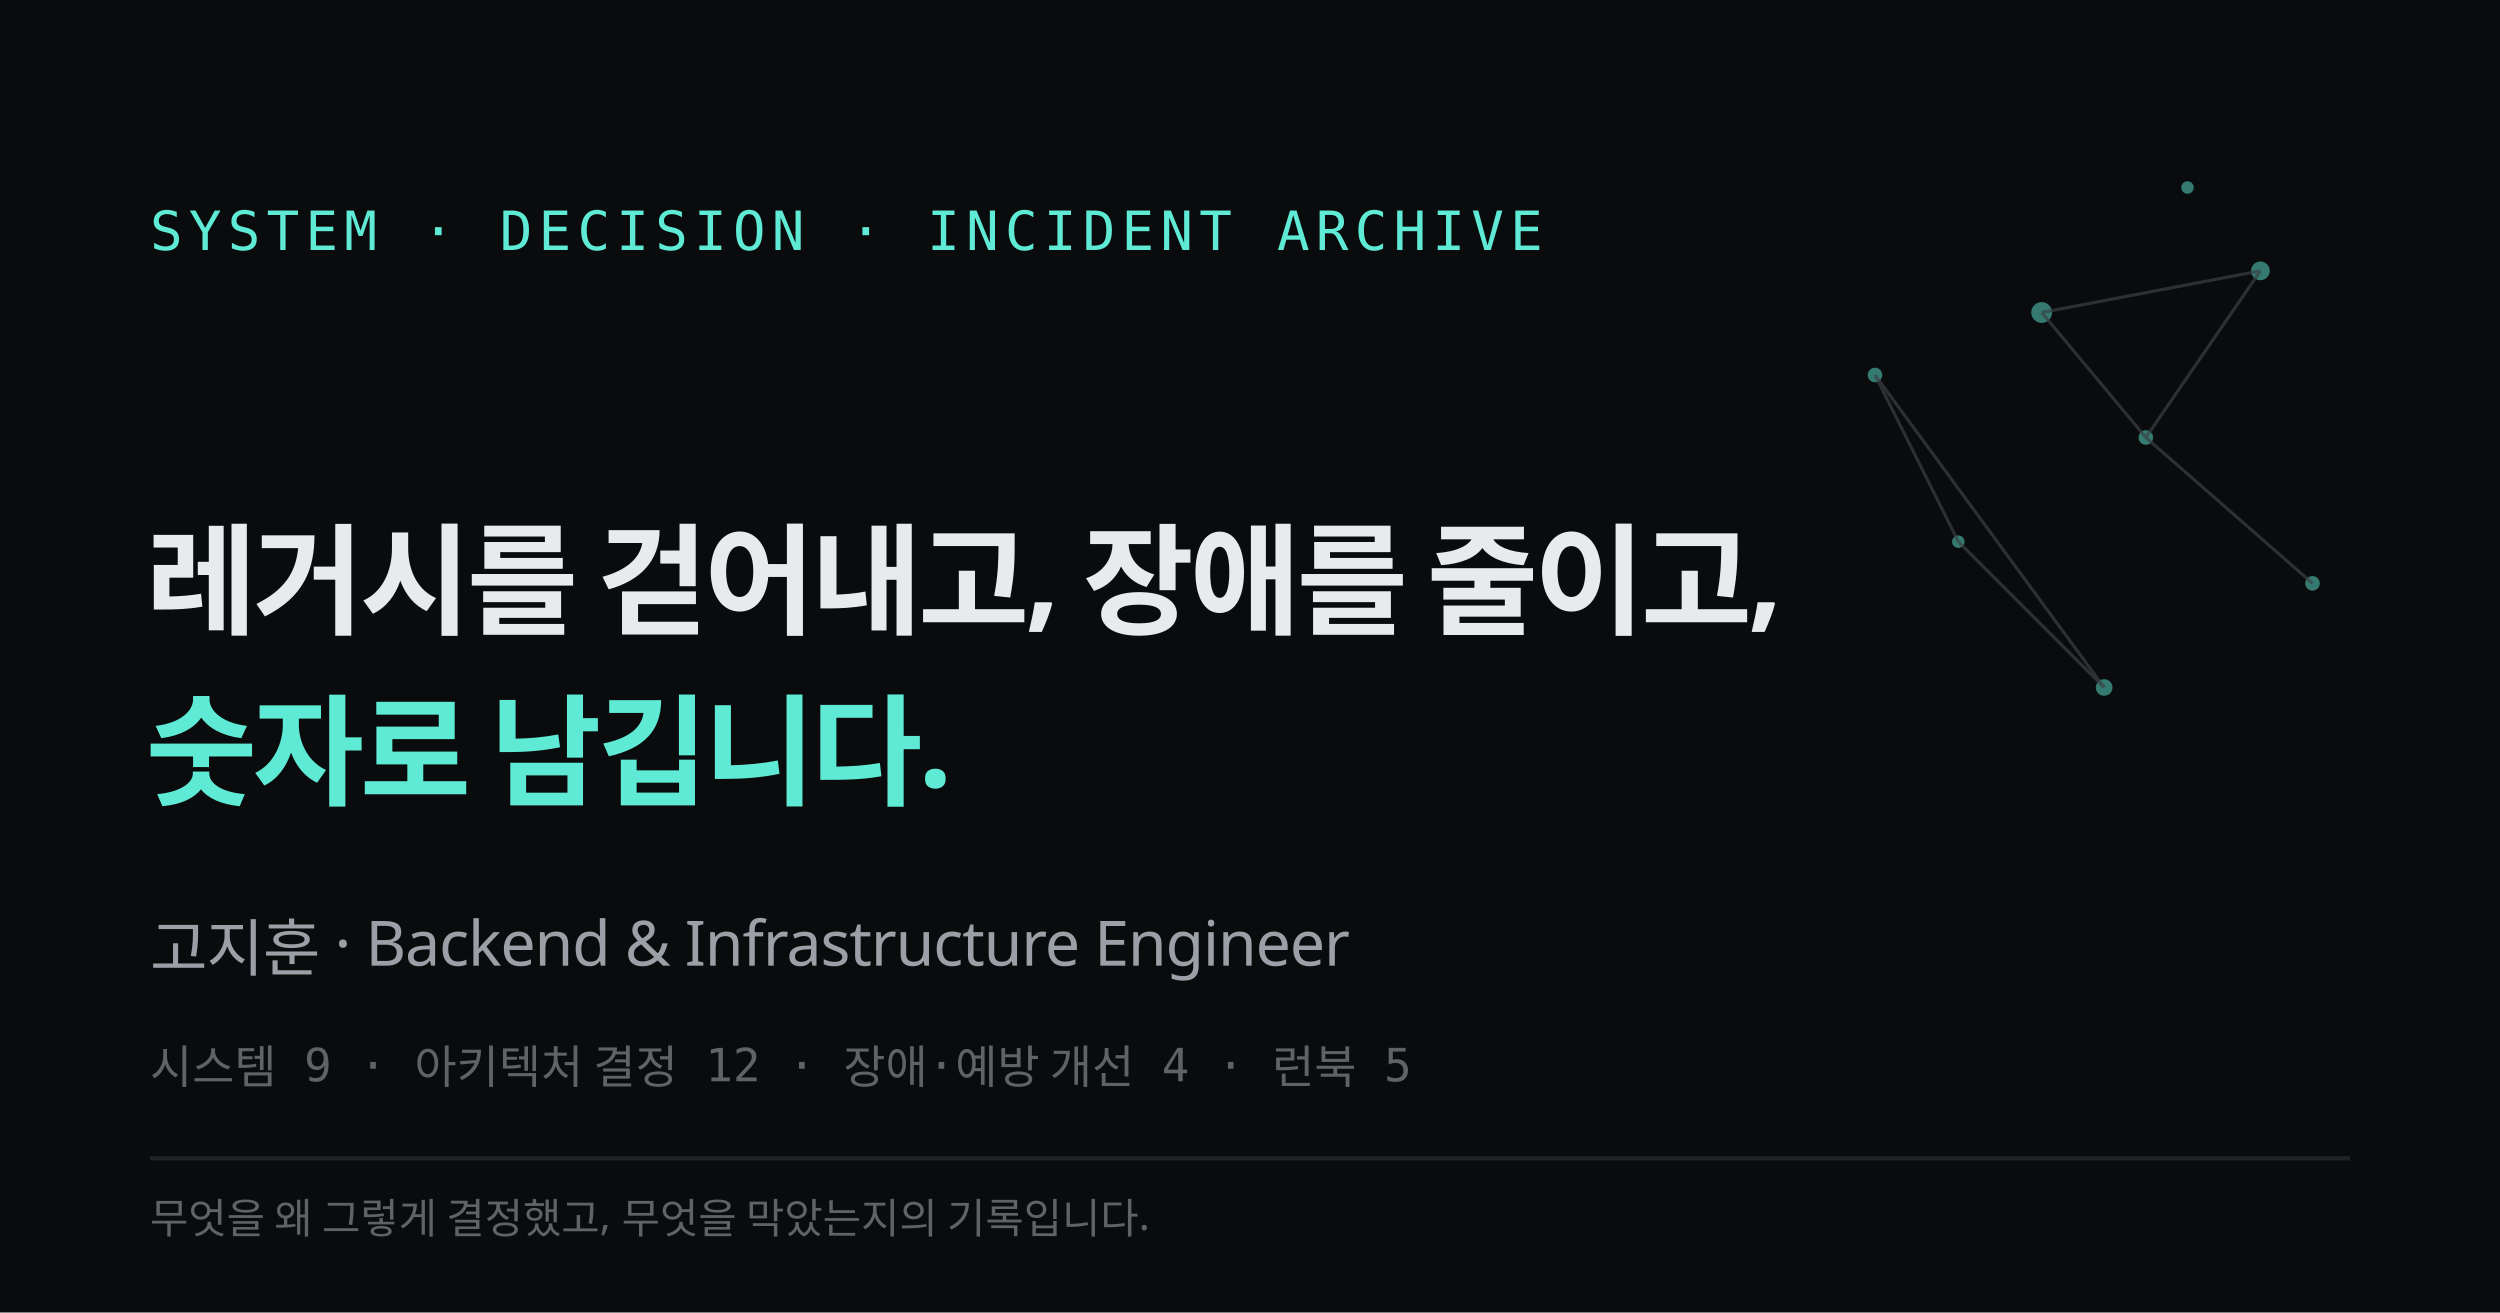
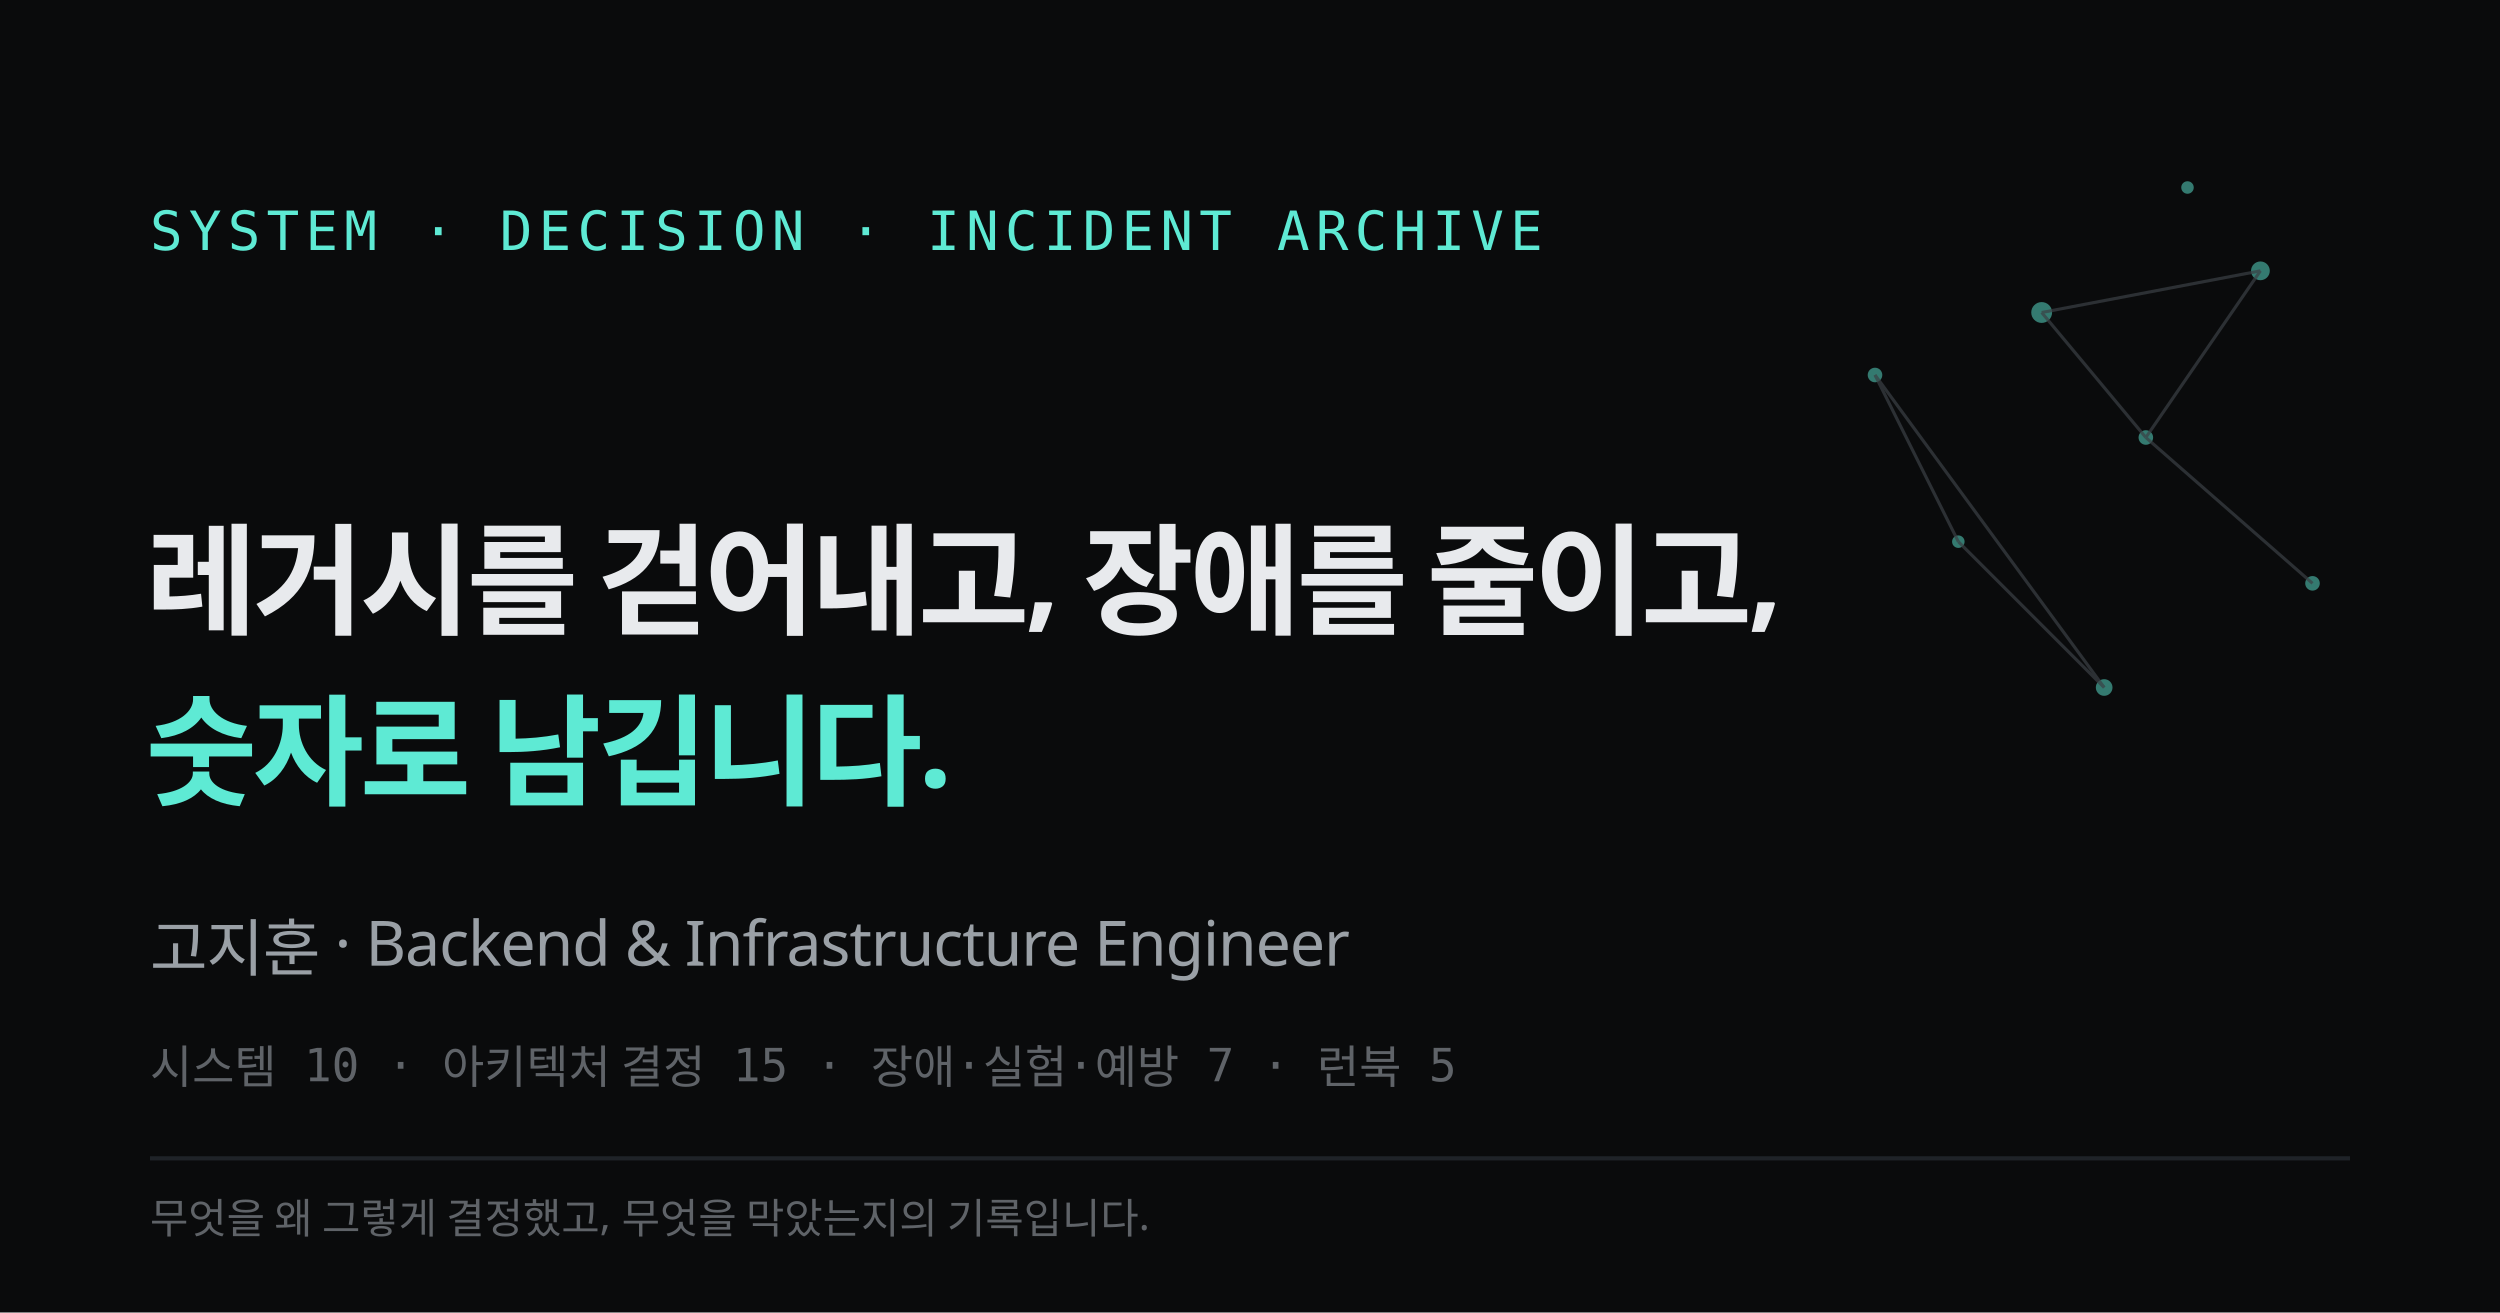
<svg xmlns="http://www.w3.org/2000/svg" width="1200" height="630" viewBox="0 0 1200 630">
  <rect width="1200" height="630" fill="#0a0b0c" />
  <g fill="#5eead4" opacity="0.5">
    <circle cx="980" cy="150" r="5" />
    <circle cx="1030" cy="210" r="3.5" />
    <circle cx="1085" cy="130" r="4.5" />
    <circle cx="940" cy="260" r="3" />
    <circle cx="1110" cy="280" r="3.5" />
    <circle cx="1010" cy="330" r="4" />
    <circle cx="1050" cy="90" r="3" />
    <circle cx="900" cy="180" r="3.5" />
  </g>
  <g stroke="#3b4045" stroke-width="1.5" opacity="0.7">
    <line x1="980" y1="150" x2="1030" y2="210" />
    <line x1="1030" y1="210" x2="1085" y2="130" />
    <line x1="1085" y1="130" x2="980" y2="150" />
    <line x1="1030" y1="210" x2="1110" y2="280" />
    <line x1="940" y1="260" x2="1010" y2="330" />
    <line x1="1010" y1="330" x2="900" y2="180" />
    <line x1="900" y1="180" x2="940" y2="260" />
  </g>
  <text x="72" y="120" font-family="ui-monospace,SFMono-Regular,Menlo,Consolas,monospace" font-size="26" letter-spacing="3" fill="#5eead4">SYSTEM · DECISION · INCIDENT ARCHIVE</text>
  <text x="70" y="300" font-family="'Apple SD Gothic Neo','Malgun Gothic','Noto Sans KR',sans-serif" font-size="58" font-weight="700" letter-spacing="-2" fill="#e8eaed">레거시를 걷어내고, 장애를 줄이고,</text>
  <text x="70" y="382" font-family="'Apple SD Gothic Neo','Malgun Gothic','Noto Sans KR',sans-serif" font-size="58" font-weight="700" letter-spacing="-2" fill="#5eead4">숫자로 남깁니다.</text>
  <text x="72" y="466" font-family="'Apple SD Gothic Neo','Malgun Gothic','Noto Sans KR',sans-serif" font-size="30" letter-spacing="-0.5" fill="#9aa0a6">고지훈 · Backend &amp; Infrastructure Engineer</text>
-   <text x="72" y="520" font-family="ui-monospace,SFMono-Regular,Menlo,Consolas,monospace" font-size="22" fill="#5f6368">시스템 9 · 아키텍처 결정 12 · 장애·예방 개선 4 · 런북 5</text>
+   <text x="72" y="520" font-family="ui-monospace,SFMono-Regular,Menlo,Consolas,monospace" font-size="22" fill="#5f6368">시스템 10 · 아키텍처 결정 15 · 장애·실험·예방 7 · 런북 5</text>
  <line x1="72" y1="556" x2="1128" y2="556" stroke="#1f2328" stroke-width="2" />
  <text x="72" y="592" font-family="'Apple SD Gothic Neo','Malgun Gothic','Noto Sans KR',sans-serif" font-size="20" fill="#5f6368">무엇을 왜 그렇게 결정했고, 무엇을 막았는지의 기록입니다.</text>
</svg>
